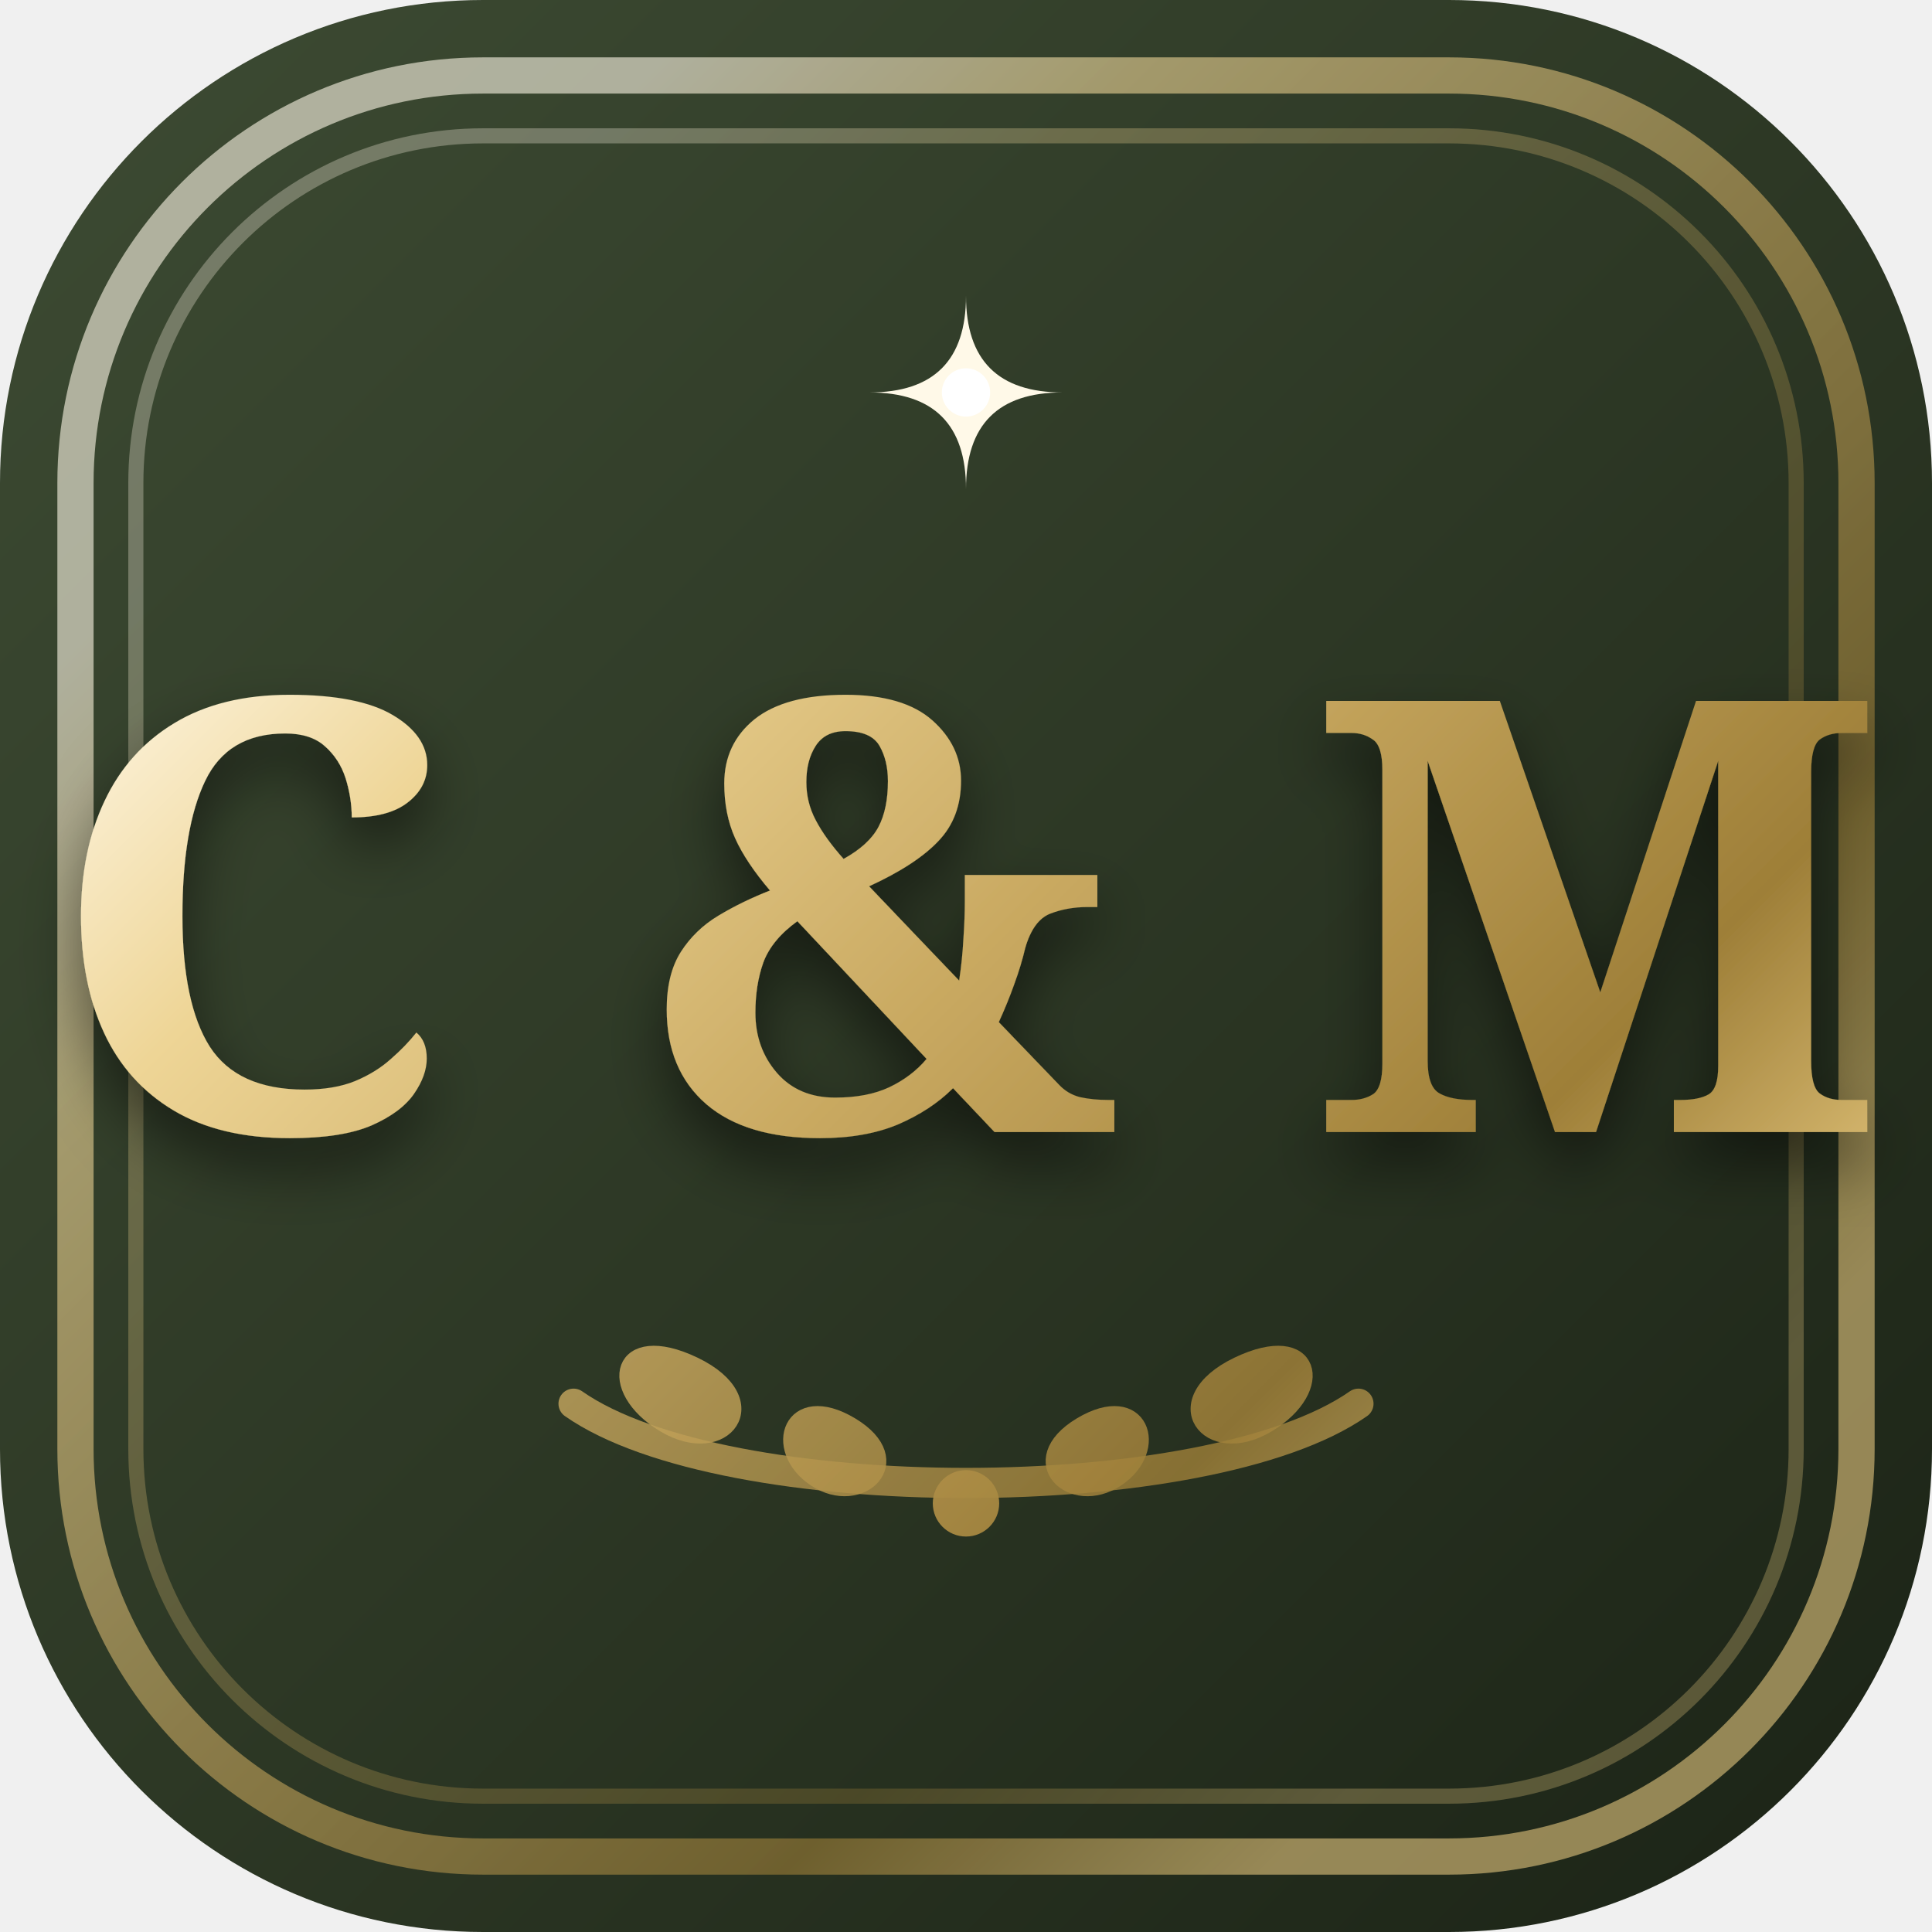
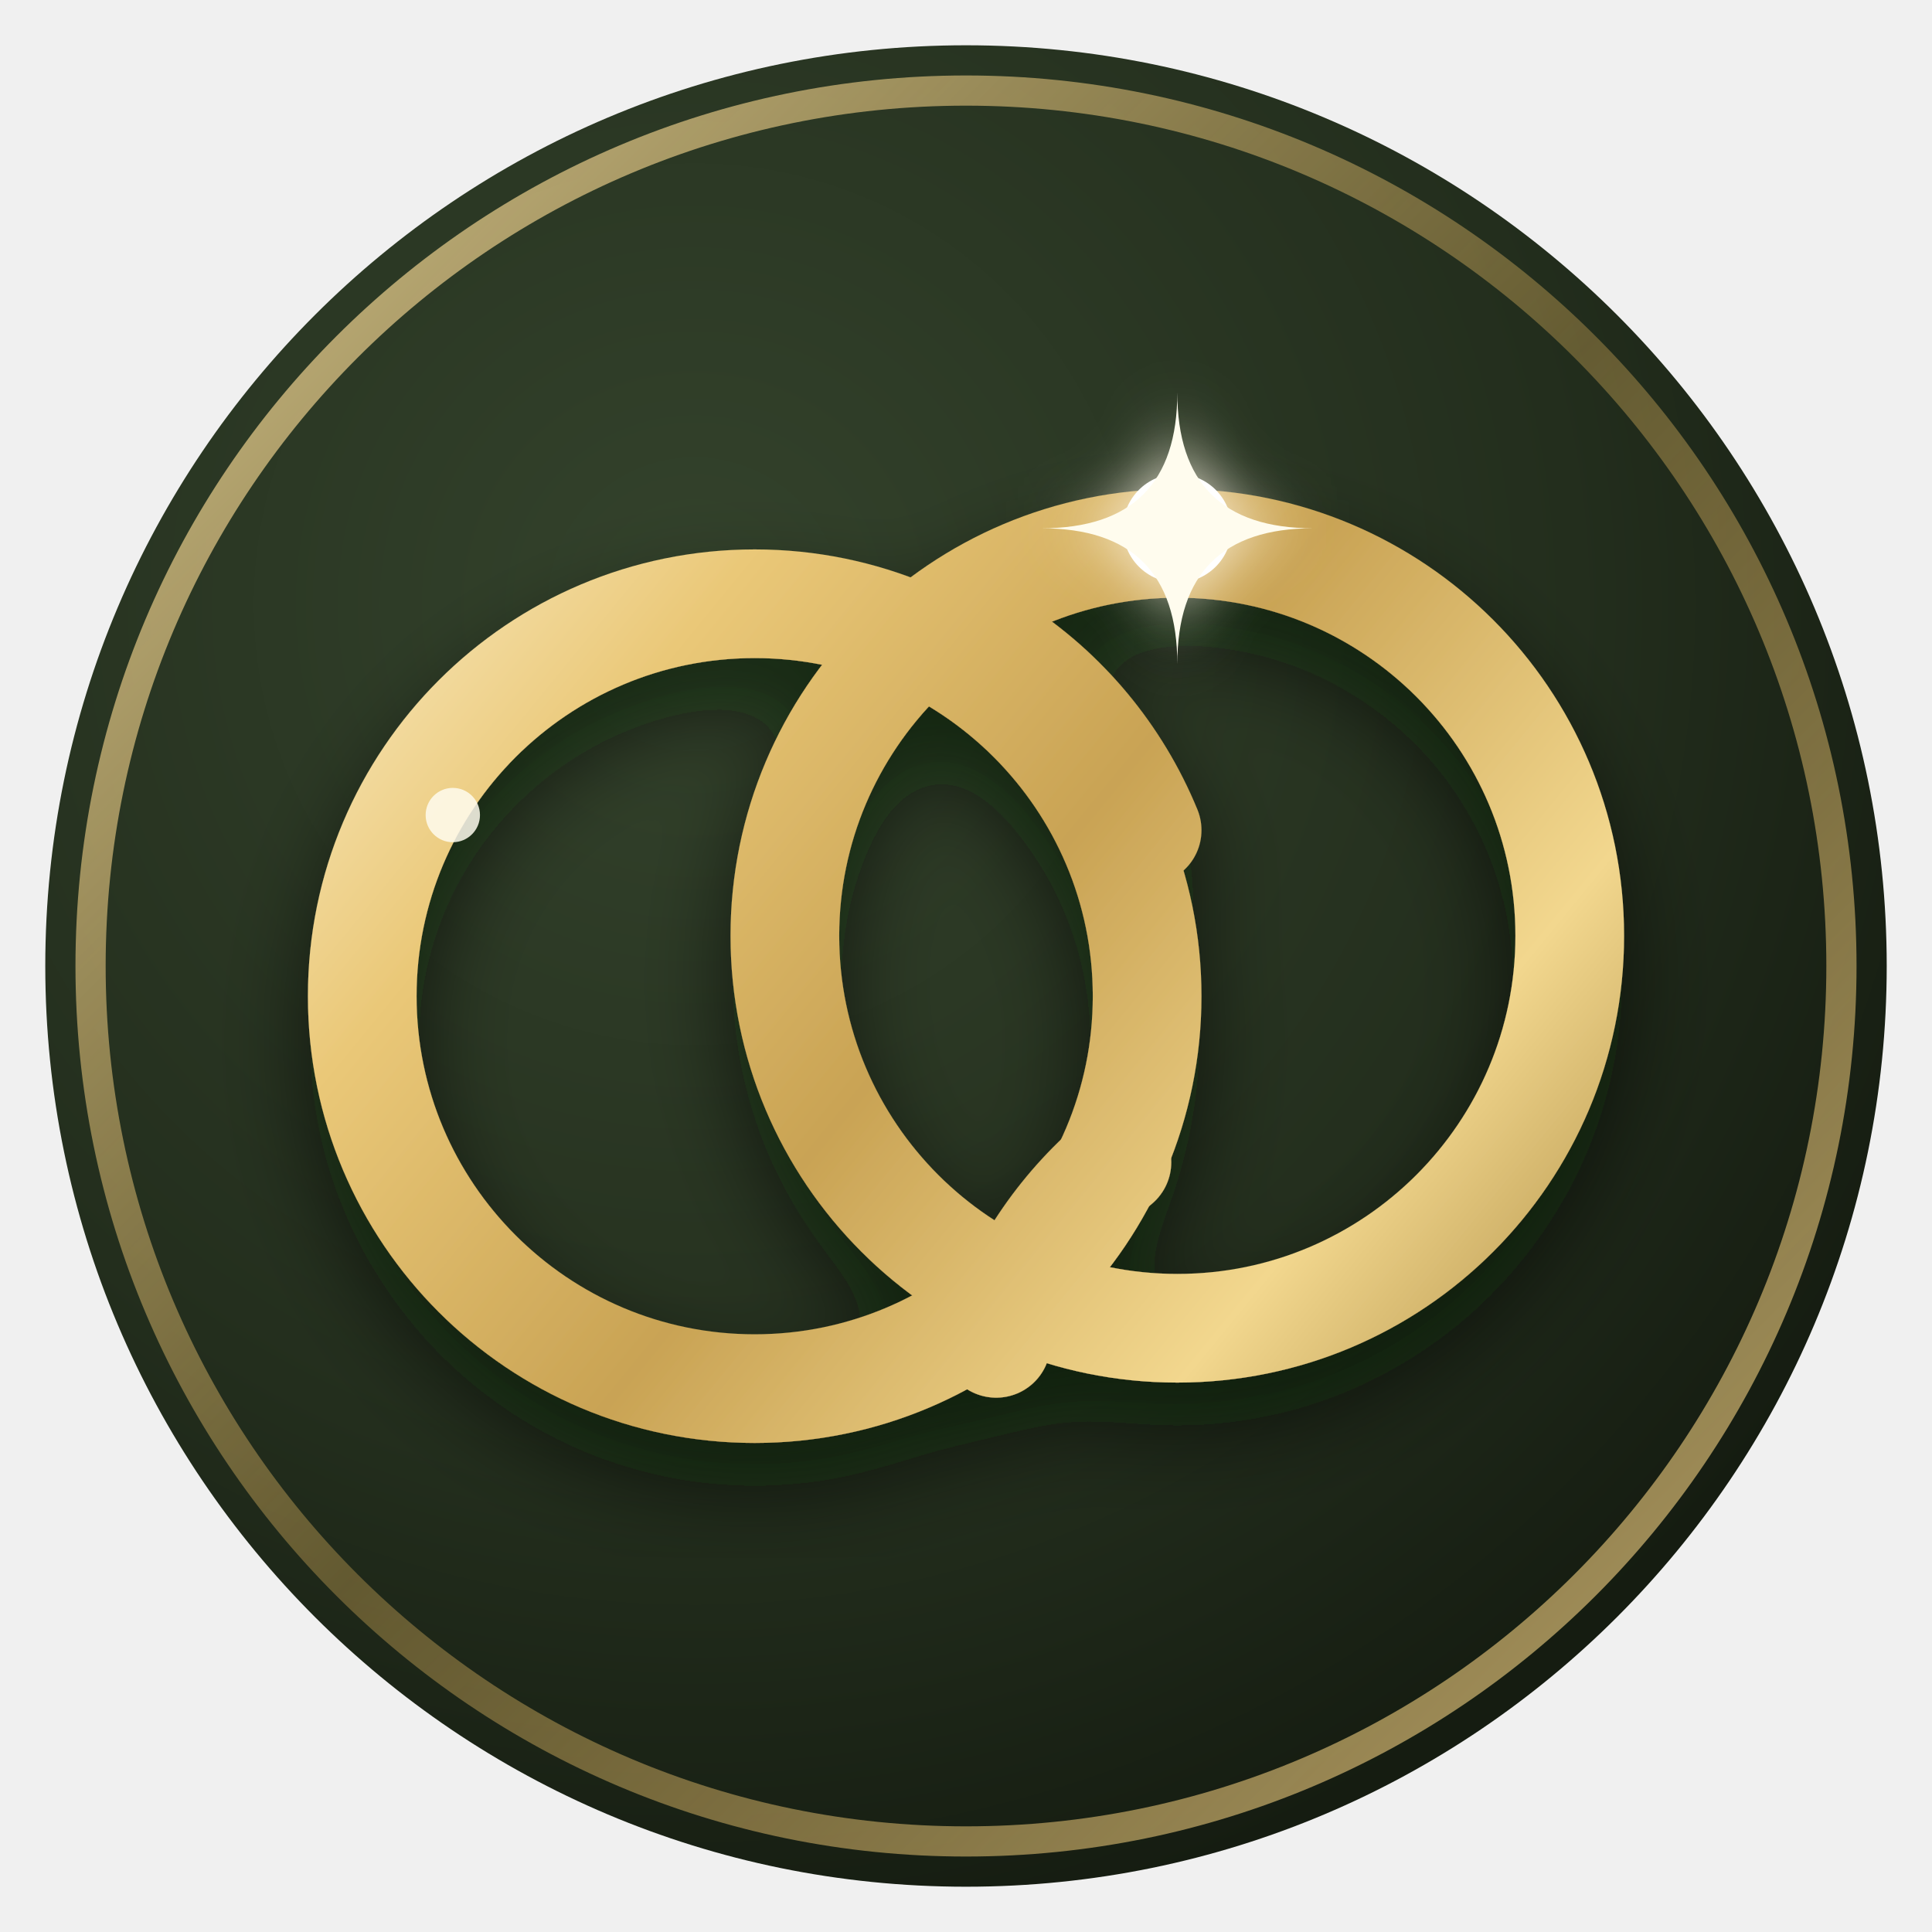
<svg xmlns="http://www.w3.org/2000/svg" viewBox="0 0 64 64" width="64" height="64" fill="none">
  <defs>
-     <linearGradient id="bgGrad" x1="0" y1="0" x2="64" y2="64" gradientUnits="userSpaceOnUse">
-       <stop offset="0%" stop-color="#3D4B33" />
-       <stop offset="50%" stop-color="#2D3825" />
-       <stop offset="100%" stop-color="#1B2316" />
+     <radialGradient id="discGrad" cx="35%" cy="30%" r="75%">
+       <stop offset="0%" stop-color="#34432C" />
+       <stop offset="65%" stop-color="#232E1D" />
+       <stop offset="100%" stop-color="#151C11" />
+     </radialGradient>
+     <linearGradient id="goldRingGrad" x1="10" y1="14" x2="54" y2="50" gradientUnits="userSpaceOnUse">
+       <stop offset="0%" stop-color="#FFF5D6" />
+       <stop offset="25%" stop-color="#EAC878" />
+       <stop offset="50%" stop-color="#C9A354" />
+       <stop offset="75%" stop-color="#F2D78E" />
+       <stop offset="100%" stop-color="#9E7C33" />
    </linearGradient>
-     <linearGradient id="goldGrad" x1="12" y1="12" x2="52" y2="52" gradientUnits="userSpaceOnUse">
-       <stop offset="0%" stop-color="#FFF8E7" />
-       <stop offset="20%" stop-color="#EED596" />
-       <stop offset="50%" stop-color="#C9A961" />
-       <stop offset="80%" stop-color="#9E7F38" />
-       <stop offset="100%" stop-color="#E5C77E" />
+     <linearGradient id="goldRimGrad" x1="0" y1="0" x2="64" y2="64" gradientUnits="userSpaceOnUse">
+       <stop offset="0%" stop-color="#F7E2A9" stop-opacity="0.9" />
+       <stop offset="50%" stop-color="#C9A354" stop-opacity="0.4" />
+       <stop offset="100%" stop-color="#EED38D" stop-opacity="0.8" />
    </linearGradient>
-     <filter id="goldGlow" x="-20%" y="-20%" width="140%" height="140%">
-       <feDropShadow dx="0" dy="1" stdDeviation="1" flood-color="#000000" flood-opacity="0.5" />
+     <filter id="ringShadow" x="-20%" y="-20%" width="140%" height="140%">
+       <feDropShadow dx="0" dy="1.5" stdDeviation="1.5" flood-color="#050804" flood-opacity="0.6" />
+     </filter>
+     <filter id="sparkleGlow" x="-50%" y="-50%" width="200%" height="200%">
+       <feDropShadow dx="0" dy="0" stdDeviation="1" flood-color="#FFF8E7" flood-opacity="0.9" />
    </filter>
  </defs>
-   <rect width="64" height="64" rx="16" fill="url(#bgGrad)" />
-   <rect x="2.5" y="2.5" width="59" height="59" rx="13.5" stroke="url(#goldGrad)" stroke-width="1.2" stroke-opacity="0.6" />
-   <rect x="4.5" y="4.5" width="55" height="55" rx="11.5" stroke="url(#goldGrad)" stroke-width="0.5" stroke-opacity="0.3" />
-   <g transform="translate(32, 13)">
-     <path d="M 0 -3.2 Q 0 0 -3.2 0 Q 0 0 0 3.2 Q 0 0 3.2 0 Q 0 0 0 -3.2 Z" fill="#FFF9E8" />
-     <circle cx="0" cy="0" r="0.8" fill="#FFFFFF" />
+   <circle cx="32" cy="32" r="30.5" fill="url(#discGrad)" />
+   <circle cx="32" cy="32" r="29" stroke="url(#goldRimGrad)" stroke-width="1" fill="none" />
+   <g filter="url(#ringShadow)">
+     <circle cx="25" cy="33" r="13" stroke="url(#goldRingGrad)" stroke-width="3.6" fill="none" />
+     <circle cx="39" cy="31" r="13" stroke="url(#goldRingGrad)" stroke-width="3.6" fill="none" />
+     <path d="M 33 21.5 A 13 13 0 0 1 38 27.5" stroke="url(#goldRingGrad)" stroke-width="3.6" stroke-linecap="round" fill="none" />
+     <path d="M 33 44.5 A 13 13 0 0 1 37 38.5" stroke="url(#goldRingGrad)" stroke-width="3.6" stroke-linecap="round" fill="none" />
  </g>
-   <g filter="url(#goldGlow)">
-     <text x="32" y="37.5" font-family="'Cormorant Garamond', 'Cinzel', Georgia, serif" font-size="20" font-weight="600" letter-spacing="0.5" fill="url(#goldGrad)" text-anchor="middle" style="font-feature-settings: 'liga', 'swsh';">C &amp; M</text>
+   <g transform="translate(39, 17.5)" filter="url(#sparkleGlow)">
+     <circle cx="0" cy="0" r="1.8" fill="#FFFFFF" />
+     <path d="M 0 -4.5 Q 0 0 -4.5 0 Q 0 0 0 4.5 Q 0 0 4.5 0 Q 0 0 0 -4.5 Z" fill="#FFFCEE" />
  </g>
-   <g stroke="url(#goldGrad)" fill="url(#goldGrad)">
-     <path d="M 19 46.5 C 24 50, 40 50, 45 46.5" stroke-width="1" stroke-linecap="round" fill="none" opacity="0.8" />
-     <path d="M 22 47.2 C 20 46, 20.5 44, 23 45.2 C 25.5 46.4, 24 48.4, 22 47.2 Z" stroke-width="0.5" opacity="0.85" />
-     <path d="M 27 49 C 25.5 48, 26.2 46, 28.2 47.2 C 30.2 48.4, 28.5 50, 27 49 Z" stroke-width="0.5" opacity="0.85" />
-     <circle cx="32" cy="49.8" r="1.1" stroke-width="0" opacity="0.95" />
-     <path d="M 42 47.2 C 44 46, 43.5 44, 41 45.2 C 38.5 46.4, 40 48.4, 42 47.2 Z" stroke-width="0.5" opacity="0.85" />
-     <path d="M 37 49 C 38.5 48, 37.8 46, 35.8 47.2 C 33.8 48.4, 35.5 50, 37 49 Z" stroke-width="0.5" opacity="0.85" />
-   </g>
+   <circle cx="15" cy="27" r="0.9" fill="#FFFCEE" opacity="0.85" />
</svg>
